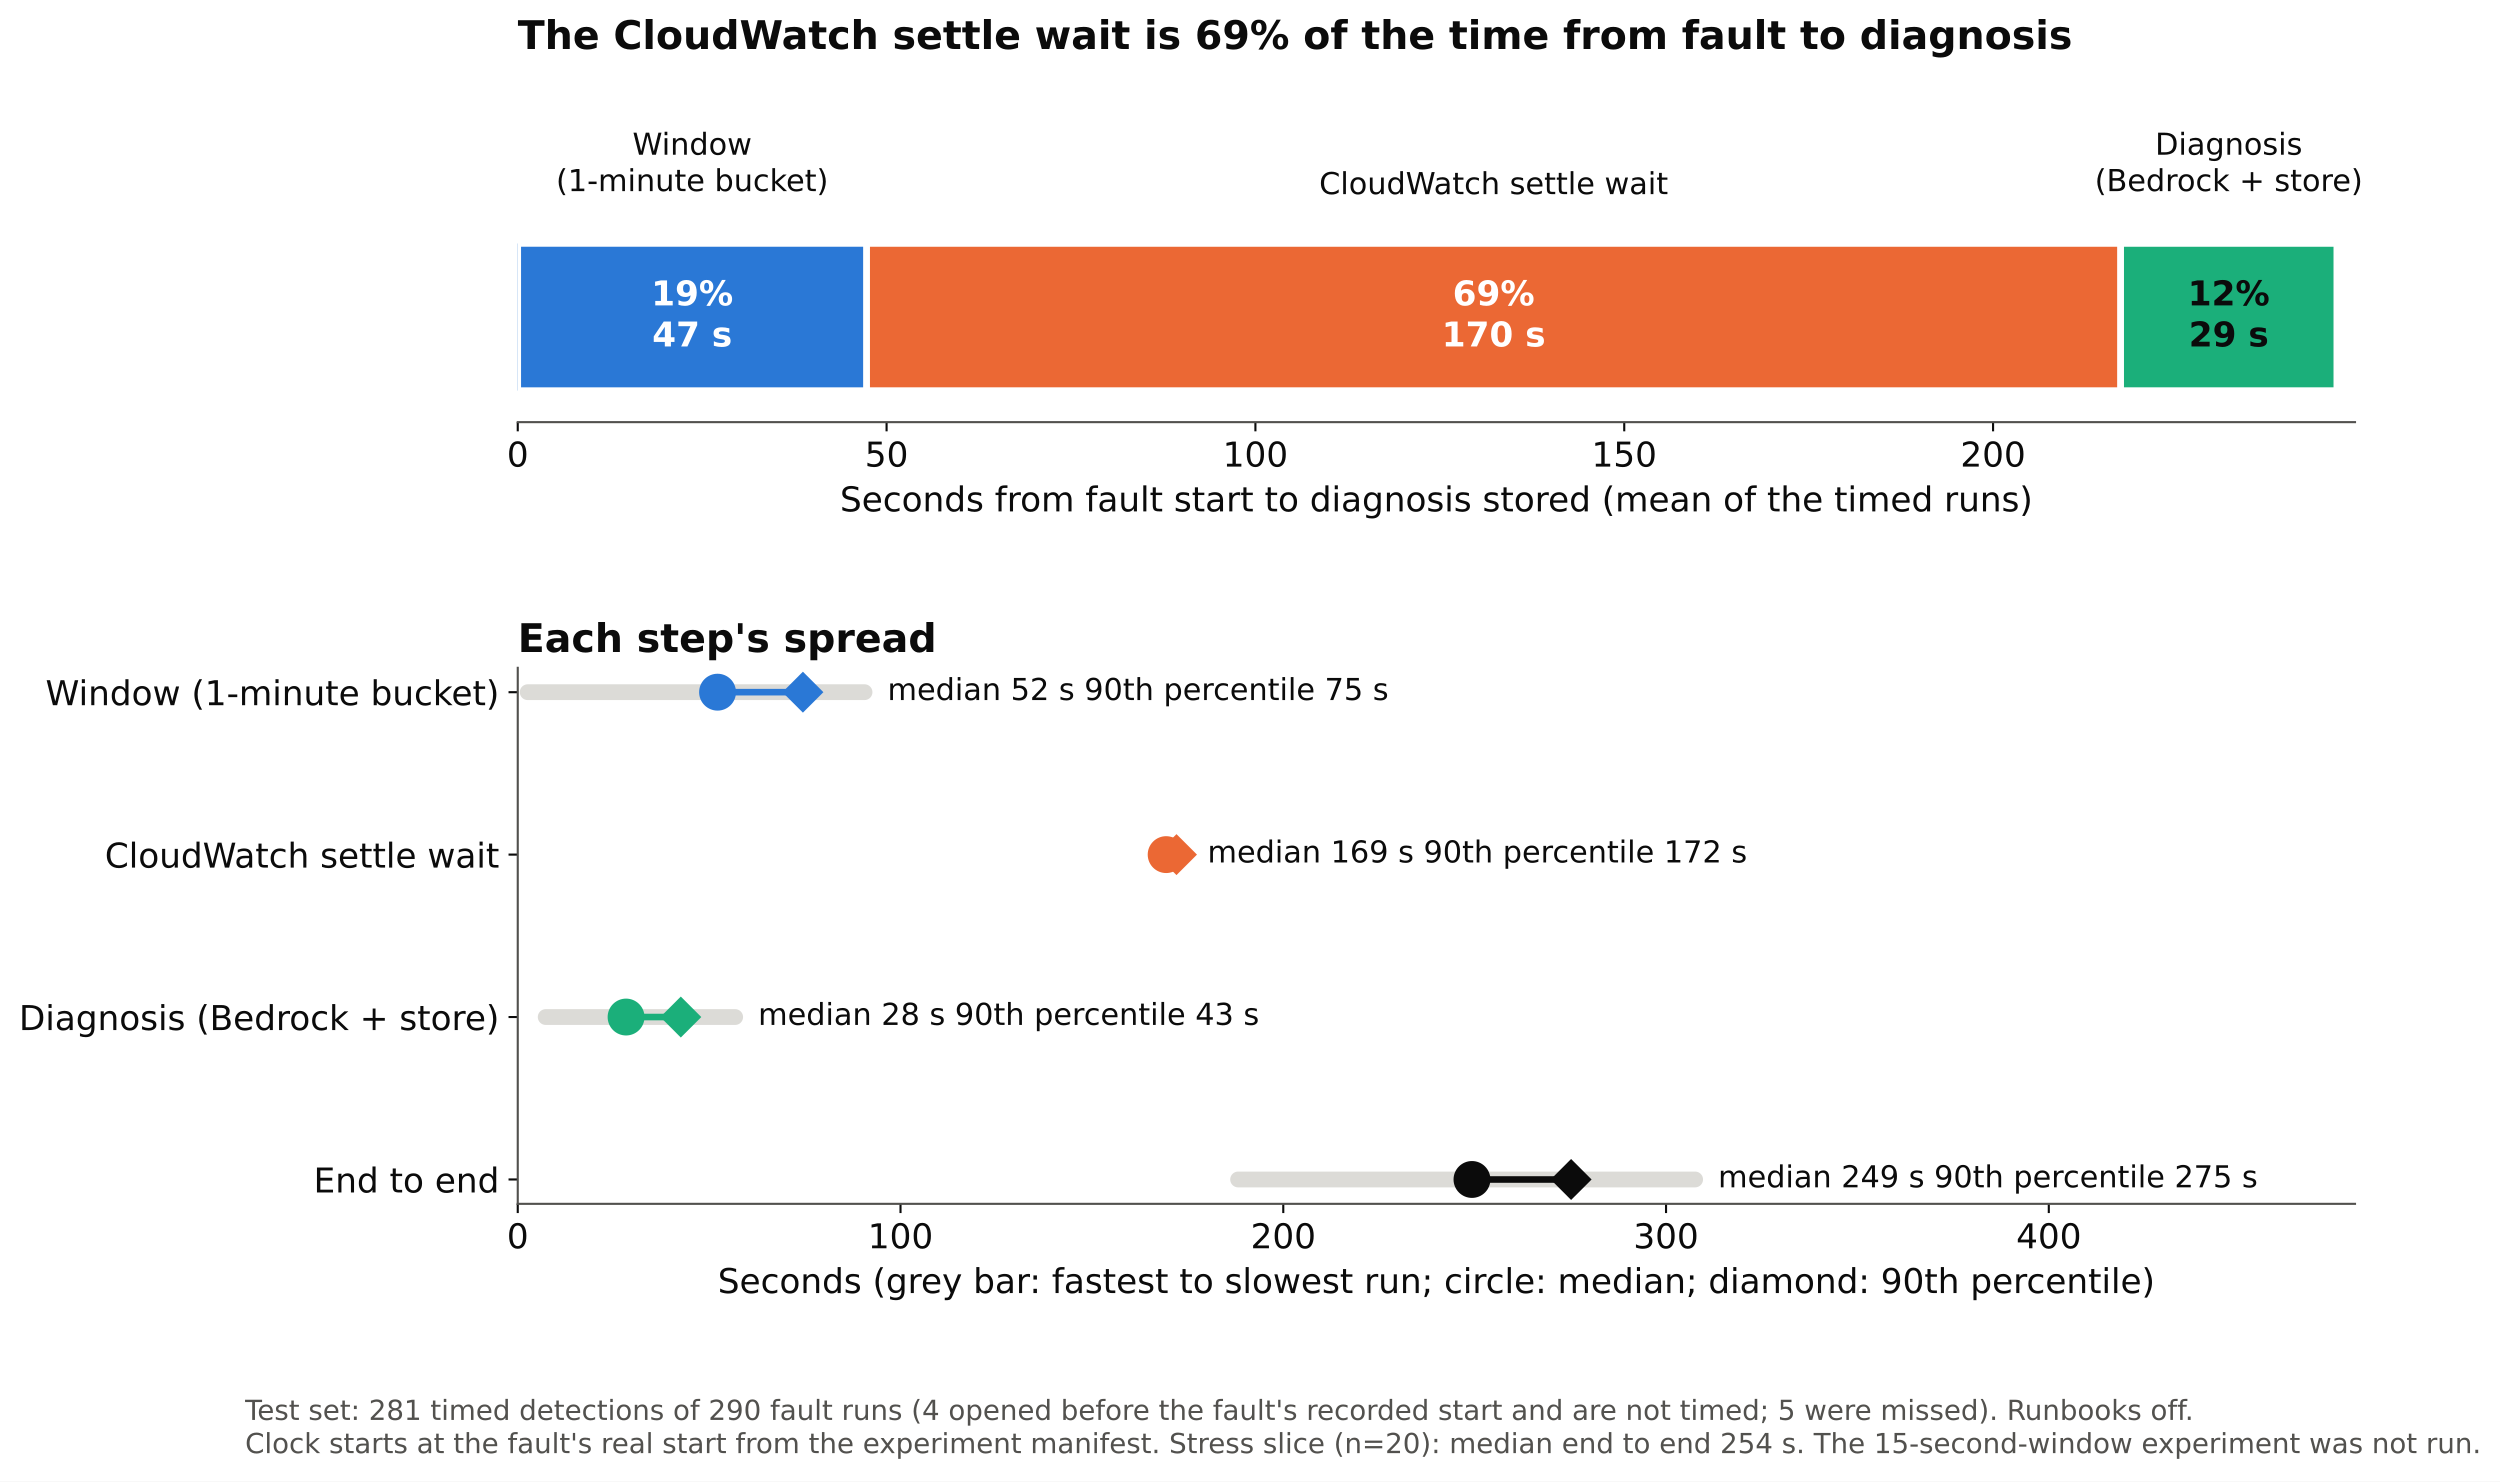
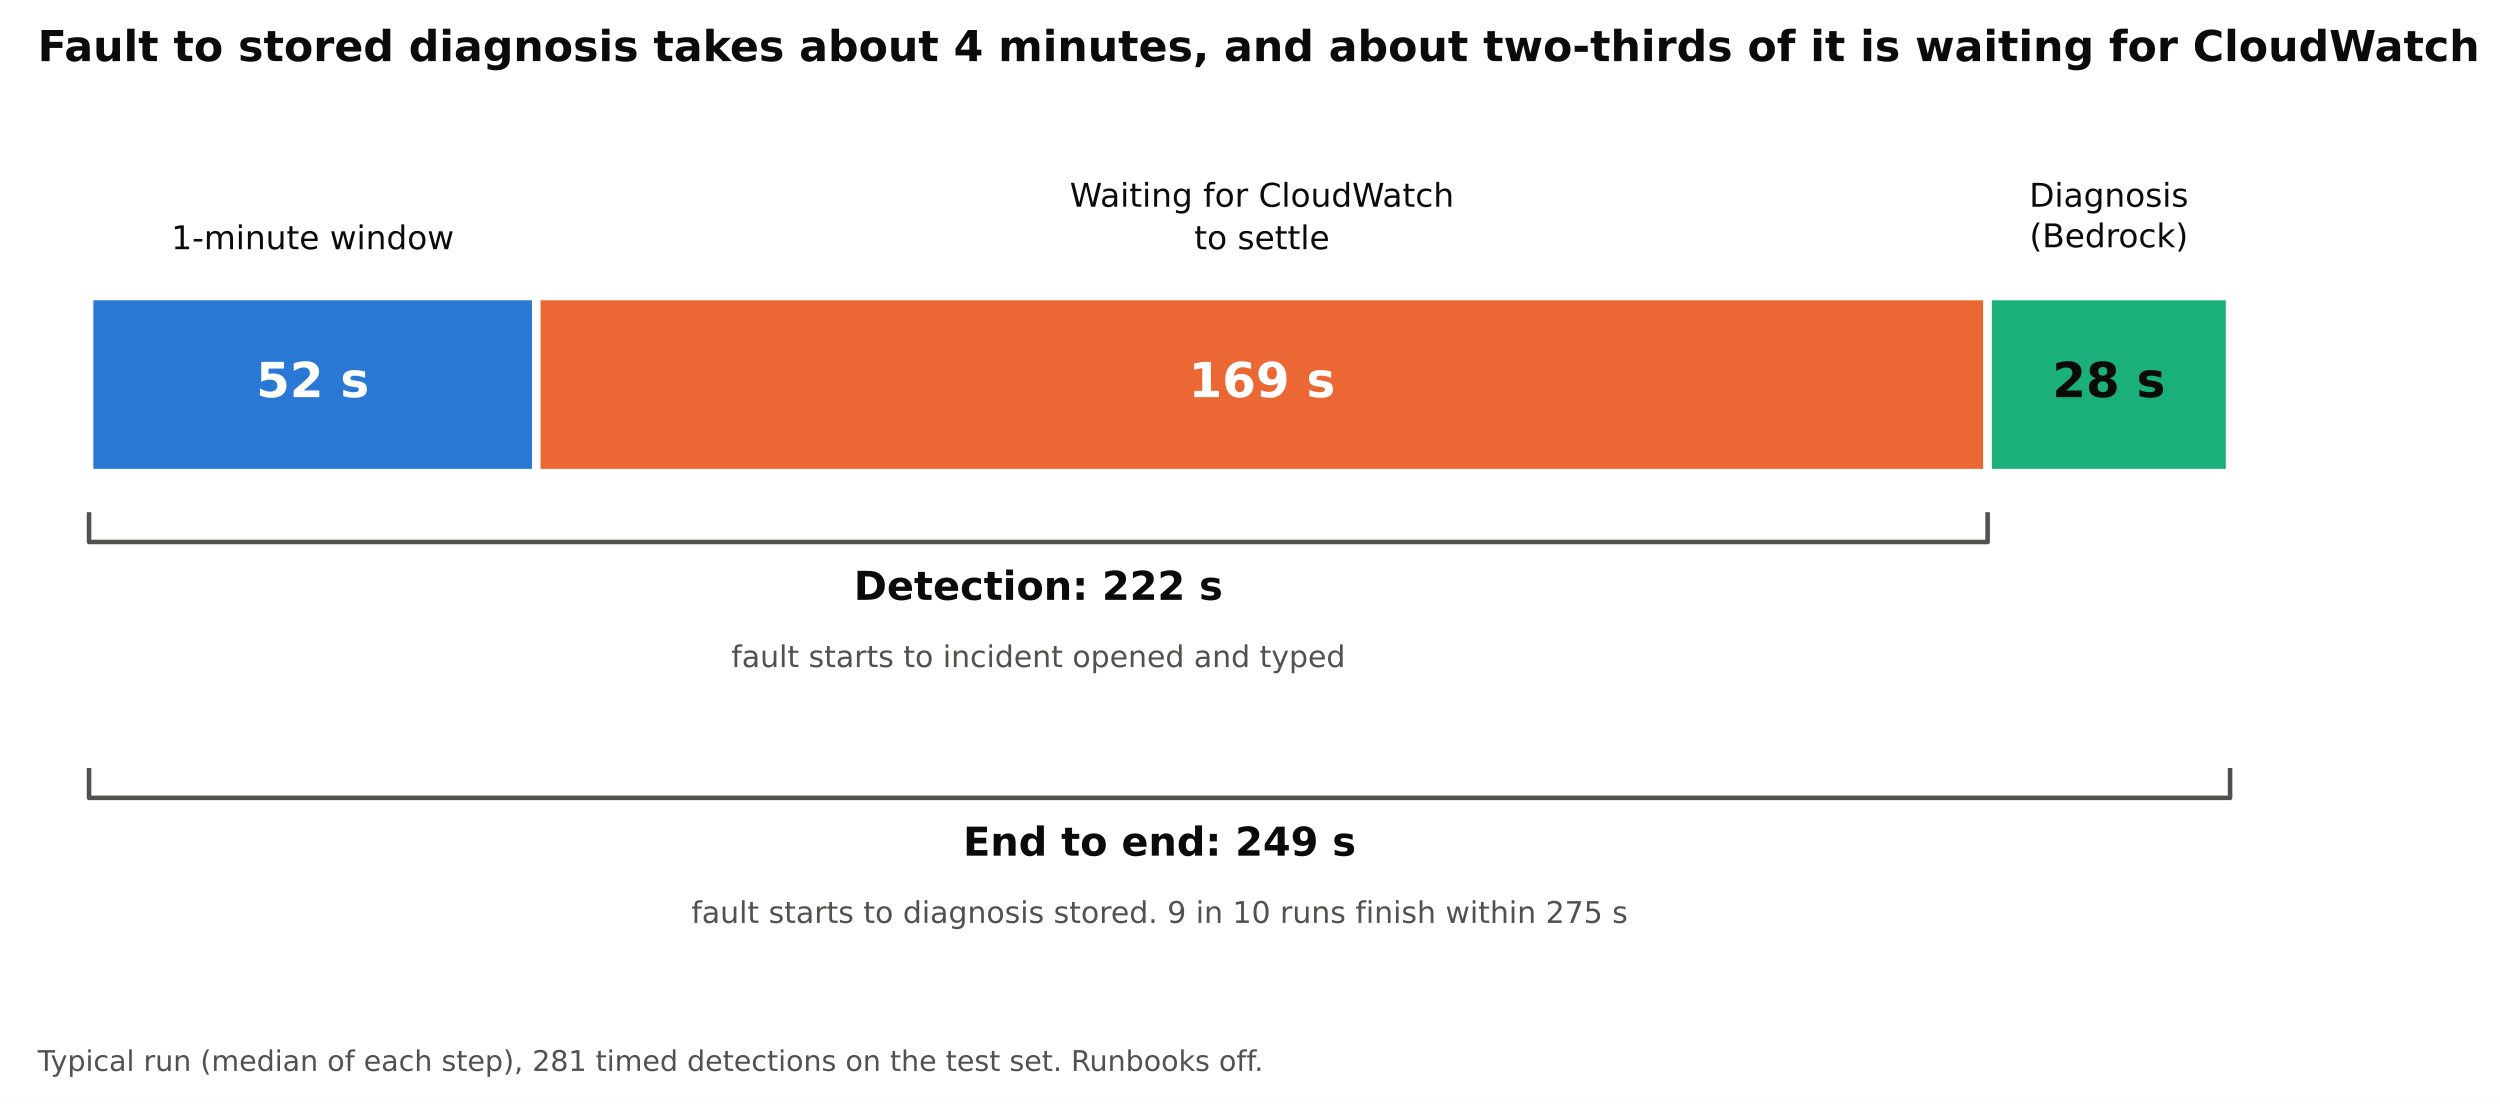
- <svg xmlns="http://www.w3.org/2000/svg" xmlns:xlink="http://www.w3.org/1999/xlink" width="949.109pt" height="562.443pt" viewBox="0 0 949.109 562.443" version="1.1">
+ <svg xmlns="http://www.w3.org/2000/svg" width="878.057pt" height="387.648pt" viewBox="0 0 878.057 387.648" version="1.1">
  <defs>
    <style type="text/css">*{stroke-linejoin: round; stroke-linecap: butt}</style>
  </defs>
  <g id="figure_1">
    <g id="patch_1">
-       <path d="M 0 562.443  L 949.109 562.443  L 949.109 -0  L 0 -0  z " style="fill: #ffffff" />
+       <path d="M 0 387.648  L 878.057 387.648  L 878.057 0  L 0 0  z " style="fill: #ffffff" />
    </g>
    <g id="axes_1">
+       <g id="line2d_1">
+         <path d="M 31.273 180.691  L 31.273 190.368  L 698.093 190.368  L 698.093 180.691  " clip-path="url(#p81e0216672)" style="fill: none; stroke: #52514e; stroke-width: 1.6; stroke-linecap: square" />
+       </g>
+       <g id="line2d_2">
+         <path d="M 31.273 270.547  L 31.273 280.224  L 783.251 280.224  L 783.251 270.547  " clip-path="url(#p81e0216672)" style="fill: none; stroke: #52514e; stroke-width: 1.6; stroke-linecap: square" />
+       </g>
      <g id="patch_2">
-         <path d="M 196.562 160.263  L 894.062 160.263  L 894.062 24.598  L 196.562 24.598  z " style="fill: #ffffff" />
+         <path d="M 31.273 166.176  L 188.349 166.176  L 188.349 103.968  L 31.273 103.968  z " clip-path="url(#p81e0216672)" style="fill: #2a78d6; stroke: #ffffff; stroke-width: 3; stroke-linejoin: miter" />
      </g>
      <g id="patch_3">
-         <path d="M 196.562 148.292  L 329.023 148.292  L 329.023 92.43  L 196.562 92.43  z " clip-path="url(#pb667e89348)" style="fill: #2a78d6; stroke: #ffffff; stroke-width: 2.5; stroke-linejoin: miter" />
+         <path d="M 188.349 166.176  L 698.093 166.176  L 698.093 103.968  L 188.349 103.968  z " clip-path="url(#p81e0216672)" style="fill: #eb6834; stroke: #ffffff; stroke-width: 3; stroke-linejoin: miter" />
      </g>
      <g id="patch_4">
-         <path d="M 329.023 148.292  L 805.102 148.292  L 805.102 92.43  L 329.023 92.43  z " clip-path="url(#pb667e89348)" style="fill: #eb6834; stroke: #ffffff; stroke-width: 2.5; stroke-linejoin: miter" />
+         <path d="M 698.093 166.176  L 783.251 166.176  L 783.251 103.968  L 698.093 103.968  z " clip-path="url(#p81e0216672)" style="fill: #1baf7a; stroke: #ffffff; stroke-width: 3; stroke-linejoin: miter" />
      </g>
-       <g id="patch_5">
-         <path d="M 805.102 148.292  L 887.156 148.292  L 887.156 92.43  L 805.102 92.43  z " clip-path="url(#pb667e89348)" style="fill: #1baf7a; stroke: #ffffff; stroke-width: 2.5; stroke-linejoin: miter" />
+       <g id="text_1">
+         <text style="font-weight: 700; font-size: 17px; font-family: 'DejaVu Sans'; text-anchor: middle; fill: #ffffff" x="109.811" y="139.488" transform="rotate(-0 109.8108 139.488)">52 s</text>
      </g>
-       <g id="matplotlib.axis_1">
-         <g id="xtick_1">
-           <g id="line2d_1">
-             <defs>
-               <path id="m75e5e08a65" d="M 0 0  L 0 3.5  " style="stroke: #0b0b0b; stroke-width: 0.8" />
-             </defs>
-             <g>
-               <use xlink:href="#m75e5e08a65" x="196.562" y="160.263" style="fill: #0b0b0b; stroke: #0b0b0b; stroke-width: 0.8" />
-             </g>
-           </g>
-           <g id="text_1">
-             <text style="font-size: 13px; font-family: 'DejaVu Sans'; text-anchor: middle; fill: #0b0b0b" x="196.562" y="177.14" transform="rotate(-0 196.5616 177.1396)">0</text>
-           </g>
-         </g>
-         <g id="xtick_2">
-           <g id="line2d_2">
-             <g>
-               <use xlink:href="#m75e5e08a65" x="336.585" y="160.263" style="fill: #0b0b0b; stroke: #0b0b0b; stroke-width: 0.8" />
-             </g>
-           </g>
-           <g id="text_2">
-             <text style="font-size: 13px; font-family: 'DejaVu Sans'; text-anchor: middle; fill: #0b0b0b" x="336.585" y="177.14" transform="rotate(-0 336.5847 177.1396)">50</text>
-           </g>
-         </g>
-         <g id="xtick_3">
-           <g id="line2d_3">
-             <g>
-               <use xlink:href="#m75e5e08a65" x="476.608" y="160.263" style="fill: #0b0b0b; stroke: #0b0b0b; stroke-width: 0.8" />
-             </g>
-           </g>
-           <g id="text_3">
-             <text style="font-size: 13px; font-family: 'DejaVu Sans'; text-anchor: middle; fill: #0b0b0b" x="476.608" y="177.14" transform="rotate(-0 476.6078 177.1396)">100</text>
-           </g>
-         </g>
-         <g id="xtick_4">
-           <g id="line2d_4">
-             <g>
-               <use xlink:href="#m75e5e08a65" x="616.631" y="160.263" style="fill: #0b0b0b; stroke: #0b0b0b; stroke-width: 0.8" />
-             </g>
-           </g>
-           <g id="text_4">
-             <text style="font-size: 13px; font-family: 'DejaVu Sans'; text-anchor: middle; fill: #0b0b0b" x="616.631" y="177.14" transform="rotate(-0 616.6309 177.1396)">150</text>
-           </g>
-         </g>
-         <g id="xtick_5">
-           <g id="line2d_5">
-             <g>
-               <use xlink:href="#m75e5e08a65" x="756.654" y="160.263" style="fill: #0b0b0b; stroke: #0b0b0b; stroke-width: 0.8" />
-             </g>
-           </g>
-           <g id="text_5">
-             <text style="font-size: 13px; font-family: 'DejaVu Sans'; text-anchor: middle; fill: #0b0b0b" x="756.654" y="177.14" transform="rotate(-0 756.6541 177.1396)">200</text>
-           </g>
-         </g>
-         <g id="text_6">
-           <text style="font-size: 13px; font-family: 'DejaVu Sans'; text-anchor: middle; fill: #0b0b0b" x="545.312" y="194.141" transform="rotate(-0 545.3116 194.1406)">Seconds from fault start to diagnosis stored (mean of the timed runs)</text>
-         </g>
+       <g id="text_2">
+         <text style="font-size: 11.5px; font-family: 'DejaVu Sans'; text-anchor: middle; fill: #0b0b0b" x="109.811" y="87.531" transform="rotate(-0 109.8108 87.53134)">1-minute window</text>
      </g>
-       <g id="matplotlib.axis_2" />
-       <g id="patch_6">
-         <path d="M 196.562 160.263  L 894.062 160.263  " style="fill: none; stroke: #52514e; stroke-width: 0.8; stroke-linejoin: miter; stroke-linecap: square" />
+       <g id="text_3">
+         <text style="font-weight: 700; font-size: 17px; font-family: 'DejaVu Sans'; text-anchor: middle; fill: #ffffff" x="443.221" y="139.488" transform="rotate(-0 443.2207 139.488)">169 s</text>
+       </g>
+       <g id="text_4">
+         <text style="font-size: 11.5px; font-family: 'DejaVu Sans'; fill: #0b0b0b" transform="translate(375.748 72.61728)">Waiting for CloudWatch</text>
+         <text style="font-size: 11.5px; font-family: 'DejaVu Sans'; fill: #0b0b0b" transform="translate(419.4435 87.53134)">to settle</text>
+       </g>
+       <g id="text_5">
+         <text style="font-weight: 700; font-size: 17px; font-family: 'DejaVu Sans'; text-anchor: middle; fill: #0b0b0b" x="740.672" y="139.488" transform="rotate(-0 740.6717 139.488)">28 s</text>
+       </g>
+       <g id="text_6">
+         <text style="font-size: 11.5px; font-family: 'DejaVu Sans'; fill: #0b0b0b" transform="translate(712.7222 72.61728)">Diagnosis</text>
+         <text style="font-size: 11.5px; font-family: 'DejaVu Sans'; fill: #0b0b0b" transform="translate(712.8048 86.85482)">(Bedrock)</text>
      </g>
      <g id="text_7">
-         <text style="font-weight: 700; font-size: 13px; font-family: 'DejaVu Sans'; fill: #ffffff" transform="translate(247.2341 115.9368)">19%</text>
-         <text style="font-weight: 700; font-size: 13px; font-family: 'DejaVu Sans'; fill: #ffffff" transform="translate(247.616 131.5394)">47 s</text>
+         <text style="font-weight: 700; font-size: 14px; font-family: 'DejaVu Sans'; text-anchor: middle; fill: #0b0b0b" x="364.683" y="210.683" transform="rotate(-0 364.6828 210.6826)">Detection: 222 s</text>
      </g>
      <g id="text_8">
-         <text style="font-size: 11.5px; font-family: 'DejaVu Sans'; fill: #0b0b0b" transform="translate(240.1213 58.75258)">Window</text>
-         <text style="font-size: 11.5px; font-family: 'DejaVu Sans'; fill: #0b0b0b" transform="translate(211.0937 72.55573)">(1-minute bucket)</text>
+         <text style="font-size: 10.5px; font-family: 'DejaVu Sans'; text-anchor: middle; fill: #52514e" x="364.683" y="234.289" transform="rotate(-0 364.6828 234.2888)">fault starts to incident opened and typed</text>
      </g>
      <g id="text_9">
-         <text style="font-weight: 700; font-size: 13px; font-family: 'DejaVu Sans'; fill: #ffffff" transform="translate(551.5044 115.9368)">69%</text>
-         <text style="font-weight: 700; font-size: 13px; font-family: 'DejaVu Sans'; fill: #ffffff" transform="translate(547.3637 131.5394)">170 s</text>
+         <text style="font-weight: 700; font-size: 14px; font-family: 'DejaVu Sans'; text-anchor: middle; fill: #0b0b0b" x="407.262" y="300.539" transform="rotate(-0 407.2618 300.5386)">End to end: 249 s</text>
      </g>
      <g id="text_10">
-         <text style="font-size: 11.5px; font-family: 'DejaVu Sans'; text-anchor: middle; fill: #0b0b0b" x="567.063" y="73.707" transform="rotate(-0 567.0628 73.70685)">CloudWatch settle wait</text>
+         <text style="font-size: 10.5px; font-family: 'DejaVu Sans'; text-anchor: middle; fill: #52514e" x="407.262" y="324.145" transform="rotate(-0 407.2618 324.1448)">fault starts to diagnosis stored. 9 in 10 runs finish within 275 s</text>
      </g>
      <g id="text_11">
-         <text style="font-weight: 700; font-size: 13px; font-family: 'DejaVu Sans'; fill: #0b0b0b" transform="translate(830.5705 115.9368)">12%</text>
-         <text style="font-weight: 700; font-size: 13px; font-family: 'DejaVu Sans'; fill: #0b0b0b" transform="translate(830.9524 131.5394)">29 s</text>
+         <text style="font-weight: 700; font-size: 15px; font-family: 'DejaVu Sans'; text-anchor: start; fill: #0b0b0b" x="13.218" y="21.465" transform="rotate(-0 13.21823 21.46507)">Fault to stored diagnosis takes about 4 minutes, and about two-thirds of it is waiting for CloudWatch</text>
      </g>
      <g id="text_12">
-         <text style="font-size: 11.5px; font-family: 'DejaVu Sans'; fill: #0b0b0b" transform="translate(818.1794 58.75258)">Diagnosis</text>
-         <text style="font-size: 11.5px; font-family: 'DejaVu Sans'; fill: #0b0b0b" transform="translate(795.2458 72.55573)">(Bedrock + store)</text>
+         <text style="font-size: 10px; font-family: 'DejaVu Sans'; text-anchor: start; fill: #52514e" x="13.218" y="376.134" transform="rotate(-0 13.21823 376.134)">Typical run (median of each step), 281 timed detections on the test set. Runbooks off.</text>
      </g>
-       <g id="text_13">
-         <text style="font-weight: 700; font-size: 15px; font-family: 'DejaVu Sans'; text-anchor: start; fill: #0b0b0b" x="196.562" y="18.598" transform="rotate(-0 196.5616 18.59766)">The CloudWatch settle wait is 69% of the time from fault to diagnosis</text>
-       </g>
-     </g>
-     <g id="axes_2">
-       <g id="patch_7">
-         <path d="M 196.562 457.03  L 894.062 457.03  L 894.062 253.532  L 196.562 253.532  z " style="fill: #ffffff" />
-       </g>
-       <g id="line2d_6">
-         <path d="M 470.04 447.78  L 643.543 447.78  " clip-path="url(#p5ba058806f)" style="fill: none; stroke: #dcdbd7; stroke-width: 6; stroke-linecap: round" />
-       </g>
-       <g id="line2d_7">
-         <path d="M 207.169 386.114  L 279.099 386.114  " clip-path="url(#p5ba058806f)" style="fill: none; stroke: #dcdbd7; stroke-width: 6; stroke-linecap: round" />
-       </g>
-       <g id="line2d_8">
-         <path d="M 441.704 324.448  L 449.696 324.448  " clip-path="url(#p5ba058806f)" style="fill: none; stroke: #dcdbd7; stroke-width: 6; stroke-linecap: round" />
-       </g>
-       <g id="line2d_9">
-         <path d="M 200.34 262.782  L 328.215 262.782  " clip-path="url(#p5ba058806f)" style="fill: none; stroke: #dcdbd7; stroke-width: 6; stroke-linecap: round" />
-       </g>
-       <g id="matplotlib.axis_3">
-         <g id="xtick_6">
-           <g id="line2d_10">
-             <g>
-               <use xlink:href="#m75e5e08a65" x="196.562" y="457.03" style="fill: #0b0b0b; stroke: #0b0b0b; stroke-width: 0.8" />
-             </g>
-           </g>
-           <g id="text_14">
-             <text style="font-size: 13px; font-family: 'DejaVu Sans'; text-anchor: middle; fill: #0b0b0b" x="196.562" y="473.907" transform="rotate(-0 196.5616 473.9066)">0</text>
-           </g>
-         </g>
-         <g id="xtick_7">
-           <g id="line2d_11">
-             <g>
-               <use xlink:href="#m75e5e08a65" x="341.874" y="457.03" style="fill: #0b0b0b; stroke: #0b0b0b; stroke-width: 0.8" />
-             </g>
-           </g>
-           <g id="text_15">
-             <text style="font-size: 13px; font-family: 'DejaVu Sans'; text-anchor: middle; fill: #0b0b0b" x="341.874" y="473.907" transform="rotate(-0 341.8741 473.9066)">100</text>
-           </g>
-         </g>
-         <g id="xtick_8">
-           <g id="line2d_12">
-             <g>
-               <use xlink:href="#m75e5e08a65" x="487.187" y="457.03" style="fill: #0b0b0b; stroke: #0b0b0b; stroke-width: 0.8" />
-             </g>
-           </g>
-           <g id="text_16">
-             <text style="font-size: 13px; font-family: 'DejaVu Sans'; text-anchor: middle; fill: #0b0b0b" x="487.187" y="473.907" transform="rotate(-0 487.1866 473.9066)">200</text>
-           </g>
-         </g>
-         <g id="xtick_9">
-           <g id="line2d_13">
-             <g>
-               <use xlink:href="#m75e5e08a65" x="632.499" y="457.03" style="fill: #0b0b0b; stroke: #0b0b0b; stroke-width: 0.8" />
-             </g>
-           </g>
-           <g id="text_17">
-             <text style="font-size: 13px; font-family: 'DejaVu Sans'; text-anchor: middle; fill: #0b0b0b" x="632.499" y="473.907" transform="rotate(-0 632.4991 473.9066)">300</text>
-           </g>
-         </g>
-         <g id="xtick_10">
-           <g id="line2d_14">
-             <g>
-               <use xlink:href="#m75e5e08a65" x="777.812" y="457.03" style="fill: #0b0b0b; stroke: #0b0b0b; stroke-width: 0.8" />
-             </g>
-           </g>
-           <g id="text_18">
-             <text style="font-size: 13px; font-family: 'DejaVu Sans'; text-anchor: middle; fill: #0b0b0b" x="777.812" y="473.907" transform="rotate(-0 777.8116 473.9066)">400</text>
-           </g>
-         </g>
-         <g id="text_19">
-           <text style="font-size: 13px; font-family: 'DejaVu Sans'; text-anchor: middle; fill: #0b0b0b" x="545.312" y="490.908" transform="rotate(-0 545.3116 490.9076)">Seconds (grey bar: fastest to slowest run;  circle: median;  diamond: 90th percentile)</text>
-         </g>
-       </g>
-       <g id="matplotlib.axis_4">
-         <g id="ytick_1">
-           <g id="line2d_15">
-             <defs>
-               <path id="ma70f23aaaf" d="M 0 0  L -3.5 0  " style="stroke: #0b0b0b; stroke-width: 0.8" />
-             </defs>
-             <g>
-               <use xlink:href="#ma70f23aaaf" x="196.562" y="447.78" style="fill: #0b0b0b; stroke: #0b0b0b; stroke-width: 0.8" />
-             </g>
-           </g>
-           <g id="text_20">
-             <text style="font-size: 13px; font-family: 'DejaVu Sans'; text-anchor: end; fill: #0b0b0b" x="189.562" y="452.719" transform="rotate(-0 189.5616 452.7188)">End to end</text>
-           </g>
-         </g>
-         <g id="ytick_2">
-           <g id="line2d_16">
-             <g>
-               <use xlink:href="#ma70f23aaaf" x="196.562" y="386.114" style="fill: #0b0b0b; stroke: #0b0b0b; stroke-width: 0.8" />
-             </g>
-           </g>
-           <g id="text_21">
-             <text style="font-size: 13px; font-family: 'DejaVu Sans'; text-anchor: end; fill: #0b0b0b" x="189.562" y="391.053" transform="rotate(-0 189.5616 391.0529)">Diagnosis (Bedrock + store)</text>
-           </g>
-         </g>
-         <g id="ytick_3">
-           <g id="line2d_17">
-             <g>
-               <use xlink:href="#ma70f23aaaf" x="196.562" y="324.448" style="fill: #0b0b0b; stroke: #0b0b0b; stroke-width: 0.8" />
-             </g>
-           </g>
-           <g id="text_22">
-             <text style="font-size: 13px; font-family: 'DejaVu Sans'; text-anchor: end; fill: #0b0b0b" x="189.562" y="329.387" transform="rotate(-0 189.5616 329.387)">CloudWatch settle wait</text>
-           </g>
-         </g>
-         <g id="ytick_4">
-           <g id="line2d_18">
-             <g>
-               <use xlink:href="#ma70f23aaaf" x="196.562" y="262.782" style="fill: #0b0b0b; stroke: #0b0b0b; stroke-width: 0.8" />
-             </g>
-           </g>
-           <g id="text_23">
-             <text style="font-size: 13px; font-family: 'DejaVu Sans'; text-anchor: end; fill: #0b0b0b" x="189.562" y="267.721" transform="rotate(-0 189.5616 267.7211)">Window (1-minute bucket)</text>
-           </g>
-         </g>
-       </g>
-       <g id="line2d_19">
-         <path d="M 558.826 447.78  L 596.462 447.78  " clip-path="url(#p5ba058806f)" style="fill: none; stroke: #0b0b0b; stroke-width: 2.5; stroke-linecap: square" />
-       </g>
-       <g id="line2d_20">
-         <path d="M 237.685 386.114  L 258.465 386.114  " clip-path="url(#p5ba058806f)" style="fill: none; stroke: #1baf7a; stroke-width: 2.5; stroke-linecap: square" />
-       </g>
-       <g id="line2d_21">
-         <path d="M 442.721 324.448  L 446.644 324.448  " clip-path="url(#p5ba058806f)" style="fill: none; stroke: #eb6834; stroke-width: 2.5; stroke-linecap: square" />
-       </g>
-       <g id="line2d_22">
-         <path d="M 272.415 262.782  L 304.819 262.782  " clip-path="url(#p5ba058806f)" style="fill: none; stroke: #2a78d6; stroke-width: 2.5; stroke-linecap: square" />
-       </g>
-       <g id="patch_8">
-         <path d="M 196.562 457.03  L 196.562 253.532  " style="fill: none; stroke: #52514e; stroke-width: 0.8; stroke-linejoin: miter; stroke-linecap: square" />
-       </g>
-       <g id="patch_9">
-         <path d="M 196.562 457.03  L 894.062 457.03  " style="fill: none; stroke: #52514e; stroke-width: 0.8; stroke-linejoin: miter; stroke-linecap: square" />
-       </g>
-       <g id="line2d_23">
-         <defs>
-           <path id="mc6988317c6" d="M 0 6.5  C 1.724 6.5 3.377 5.815 4.596 4.596  C 5.815 3.377 6.5 1.724 6.5 0  C 6.5 -1.724 5.815 -3.377 4.596 -4.596  C 3.377 -5.815 1.724 -6.5 0 -6.5  C -1.724 -6.5 -3.377 -5.815 -4.596 -4.596  C -5.815 -3.377 -6.5 -1.724 -6.5 0  C -6.5 1.724 -5.815 3.377 -4.596 4.596  C -3.377 5.815 -1.724 6.5 0 6.5  z " style="stroke: #0b0b0b" />
-         </defs>
-         <g clip-path="url(#p5ba058806f)">
-           <use xlink:href="#mc6988317c6" x="558.826" y="447.78" style="fill: #0b0b0b; stroke: #0b0b0b" />
-         </g>
-       </g>
-       <g id="line2d_24">
-         <defs>
-           <path id="mcb40255c9a" d="M -0 7.071  L 7.071 0  L 0 -7.071  L -7.071 -0  z " style="stroke: #0b0b0b; stroke-linejoin: miter" />
-         </defs>
-         <g clip-path="url(#p5ba058806f)">
-           <use xlink:href="#mcb40255c9a" x="596.462" y="447.78" style="fill: #0b0b0b; stroke: #0b0b0b; stroke-linejoin: miter" />
-         </g>
-       </g>
-       <g id="text_24">
-         <text style="font-size: 11.5px; font-family: 'DejaVu Sans'; text-anchor: start; fill: #0b0b0b" x="652.262" y="450.768" transform="rotate(-0 652.2616 450.7675)">median 249 s    90th percentile 275 s</text>
-       </g>
-       <g id="line2d_25">
-         <defs>
-           <path id="mda59094d88" d="M 0 6.5  C 1.724 6.5 3.377 5.815 4.596 4.596  C 5.815 3.377 6.5 1.724 6.5 0  C 6.5 -1.724 5.815 -3.377 4.596 -4.596  C 3.377 -5.815 1.724 -6.5 0 -6.5  C -1.724 -6.5 -3.377 -5.815 -4.596 -4.596  C -5.815 -3.377 -6.5 -1.724 -6.5 0  C -6.5 1.724 -5.815 3.377 -4.596 4.596  C -3.377 5.815 -1.724 6.5 0 6.5  z " style="stroke: #1baf7a" />
-         </defs>
-         <g clip-path="url(#p5ba058806f)">
-           <use xlink:href="#mda59094d88" x="237.685" y="386.114" style="fill: #1baf7a; stroke: #1baf7a" />
-         </g>
-       </g>
-       <g id="line2d_26">
-         <defs>
-           <path id="mf7e201b016" d="M -0 7.071  L 7.071 0  L 0 -7.071  L -7.071 -0  z " style="stroke: #1baf7a; stroke-linejoin: miter" />
-         </defs>
-         <g clip-path="url(#p5ba058806f)">
-           <use xlink:href="#mf7e201b016" x="258.465" y="386.114" style="fill: #1baf7a; stroke: #1baf7a; stroke-linejoin: miter" />
-         </g>
-       </g>
-       <g id="text_25">
-         <text style="font-size: 11.5px; font-family: 'DejaVu Sans'; text-anchor: start; fill: #0b0b0b" x="287.818" y="389.102" transform="rotate(-0 287.8178 389.1016)">median 28 s    90th percentile 43 s</text>
-       </g>
-       <g id="line2d_27">
-         <defs>
-           <path id="m173c70c37a" d="M 0 6.5  C 1.724 6.5 3.377 5.815 4.596 4.596  C 5.815 3.377 6.5 1.724 6.5 0  C 6.5 -1.724 5.815 -3.377 4.596 -4.596  C 3.377 -5.815 1.724 -6.5 0 -6.5  C -1.724 -6.5 -3.377 -5.815 -4.596 -4.596  C -5.815 -3.377 -6.5 -1.724 -6.5 0  C -6.5 1.724 -5.815 3.377 -4.596 4.596  C -3.377 5.815 -1.724 6.5 0 6.5  z " style="stroke: #eb6834" />
-         </defs>
-         <g clip-path="url(#p5ba058806f)">
-           <use xlink:href="#m173c70c37a" x="442.721" y="324.448" style="fill: #eb6834; stroke: #eb6834" />
-         </g>
-       </g>
-       <g id="line2d_28">
-         <defs>
-           <path id="m61dc84dd6d" d="M -0 7.071  L 7.071 0  L 0 -7.071  L -7.071 -0  z " style="stroke: #eb6834; stroke-linejoin: miter" />
-         </defs>
-         <g clip-path="url(#p5ba058806f)">
-           <use xlink:href="#m61dc84dd6d" x="446.644" y="324.448" style="fill: #eb6834; stroke: #eb6834; stroke-linejoin: miter" />
-         </g>
-       </g>
-       <g id="text_26">
-         <text style="font-size: 11.5px; font-family: 'DejaVu Sans'; text-anchor: start; fill: #0b0b0b" x="458.415" y="327.436" transform="rotate(-0 458.4147 327.4358)">median 169 s    90th percentile 172 s</text>
-       </g>
-       <g id="line2d_29">
-         <defs>
-           <path id="m819ed2a144" d="M 0 6.5  C 1.724 6.5 3.377 5.815 4.596 4.596  C 5.815 3.377 6.5 1.724 6.5 0  C 6.5 -1.724 5.815 -3.377 4.596 -4.596  C 3.377 -5.815 1.724 -6.5 0 -6.5  C -1.724 -6.5 -3.377 -5.815 -4.596 -4.596  C -5.815 -3.377 -6.5 -1.724 -6.5 0  C -6.5 1.724 -5.815 3.377 -4.596 4.596  C -3.377 5.815 -1.724 6.5 0 6.5  z " style="stroke: #2a78d6" />
-         </defs>
-         <g clip-path="url(#p5ba058806f)">
-           <use xlink:href="#m819ed2a144" x="272.415" y="262.782" style="fill: #2a78d6; stroke: #2a78d6" />
-         </g>
-       </g>
-       <g id="line2d_30">
-         <defs>
-           <path id="mc8503780b9" d="M -0 7.071  L 7.071 0  L 0 -7.071  L -7.071 -0  z " style="stroke: #2a78d6; stroke-linejoin: miter" />
-         </defs>
-         <g clip-path="url(#p5ba058806f)">
-           <use xlink:href="#mc8503780b9" x="304.819" y="262.782" style="fill: #2a78d6; stroke: #2a78d6; stroke-linejoin: miter" />
-         </g>
-       </g>
-       <g id="text_27">
-         <text style="font-size: 11.5px; font-family: 'DejaVu Sans'; text-anchor: start; fill: #0b0b0b" x="336.933" y="265.77" transform="rotate(-0 336.9334 265.7699)">median 52 s    90th percentile 75 s</text>
-       </g>
-       <g id="text_28">
-         <text style="font-weight: 700; font-size: 15px; font-family: 'DejaVu Sans'; text-anchor: start; fill: #0b0b0b" x="196.562" y="247.532" transform="rotate(-0 196.5616 247.5322)">Each step's spread</text>
-       </g>
-     </g>
-     <g id="text_29">
-       <text style="font-size: 10.5px; font-family: 'DejaVu Sans'; fill: #52514e" transform="translate(93.06156 539.067)">Test set: 281 timed detections of 290 fault runs (4 opened before the fault's recorded start and are not timed; 5 were missed). Runbooks off.</text>
-       <text style="font-size: 10.5px; font-family: 'DejaVu Sans'; fill: #52514e" transform="translate(93.06156 551.6699)">Clock starts at the fault's real start from the experiment manifest. Stress slice (n=20): median end to end 254 s. The 15-second-window experiment was not run.</text>
    </g>
  </g>
  <defs>
-     <clipPath id="pb667e89348">
-       <rect x="196.562" y="24.598" width="697.5" height="135.665" />
-     </clipPath>
-     <clipPath id="p5ba058806f">
-       <rect x="196.562" y="253.532" width="697.5" height="203.497" />
+     <clipPath id="p81e0216672">
+       <rect x="7.2" y="7.2" width="812.16" height="373.248" />
    </clipPath>
  </defs>
</svg>
